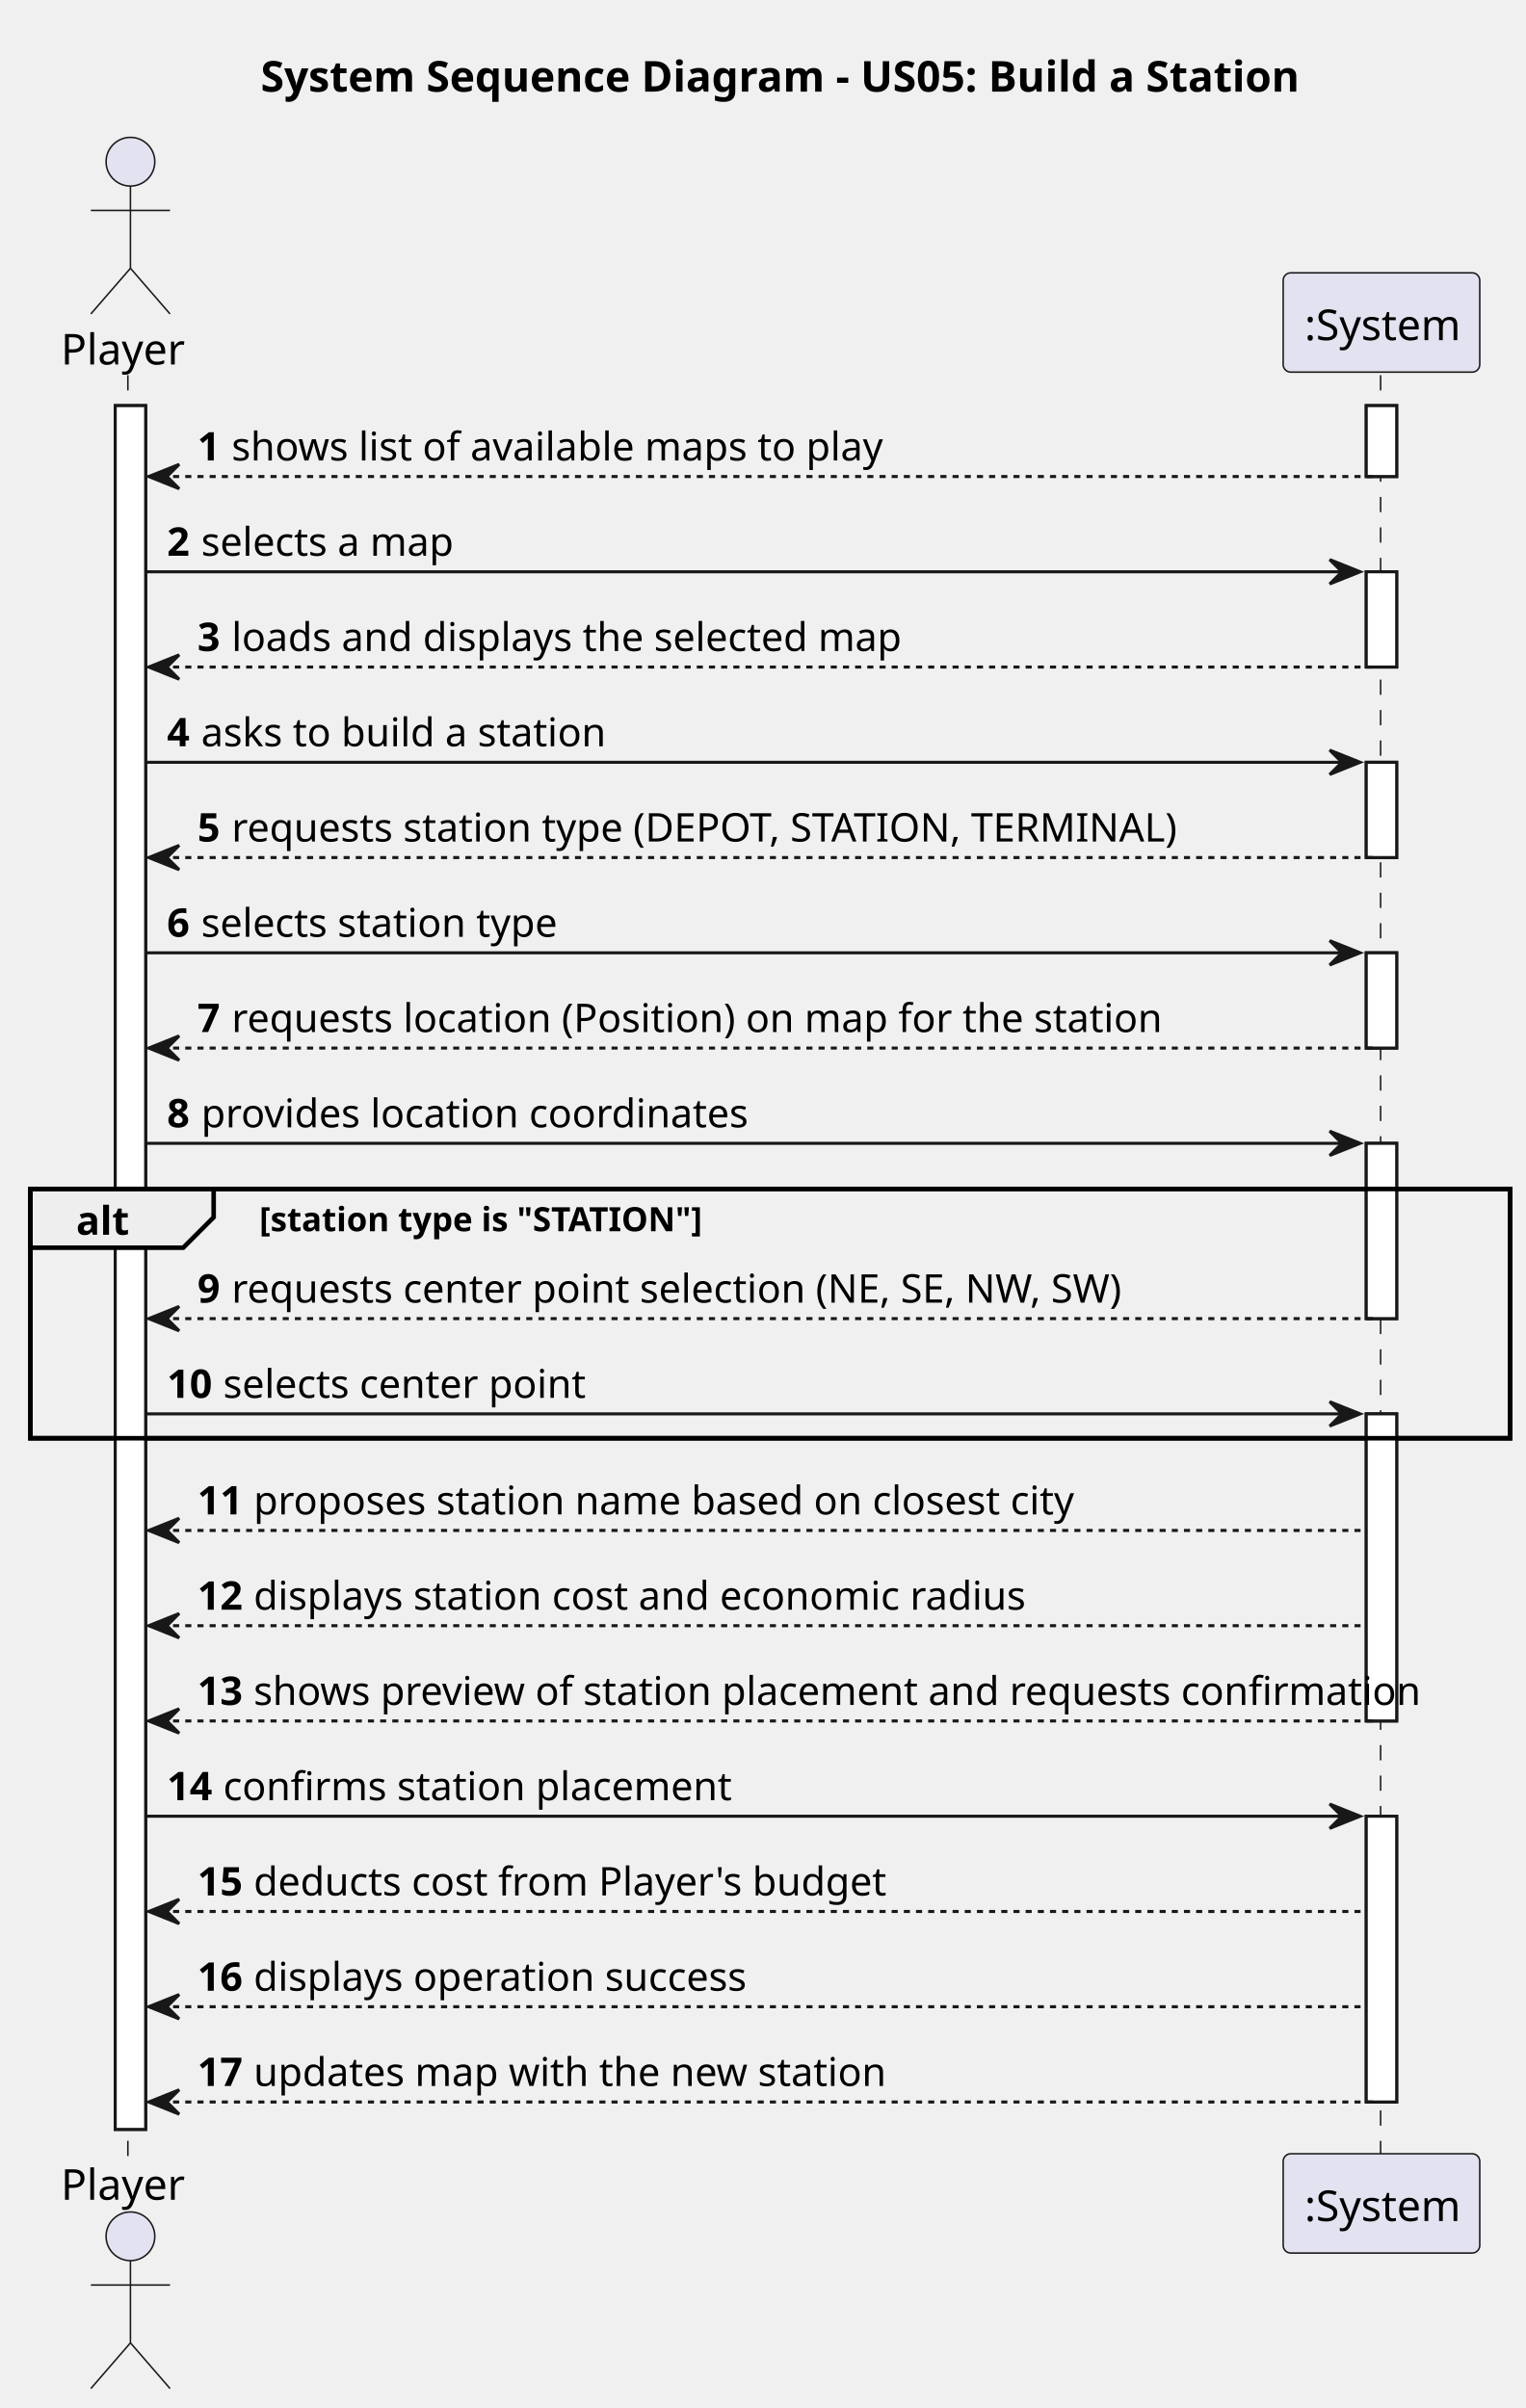
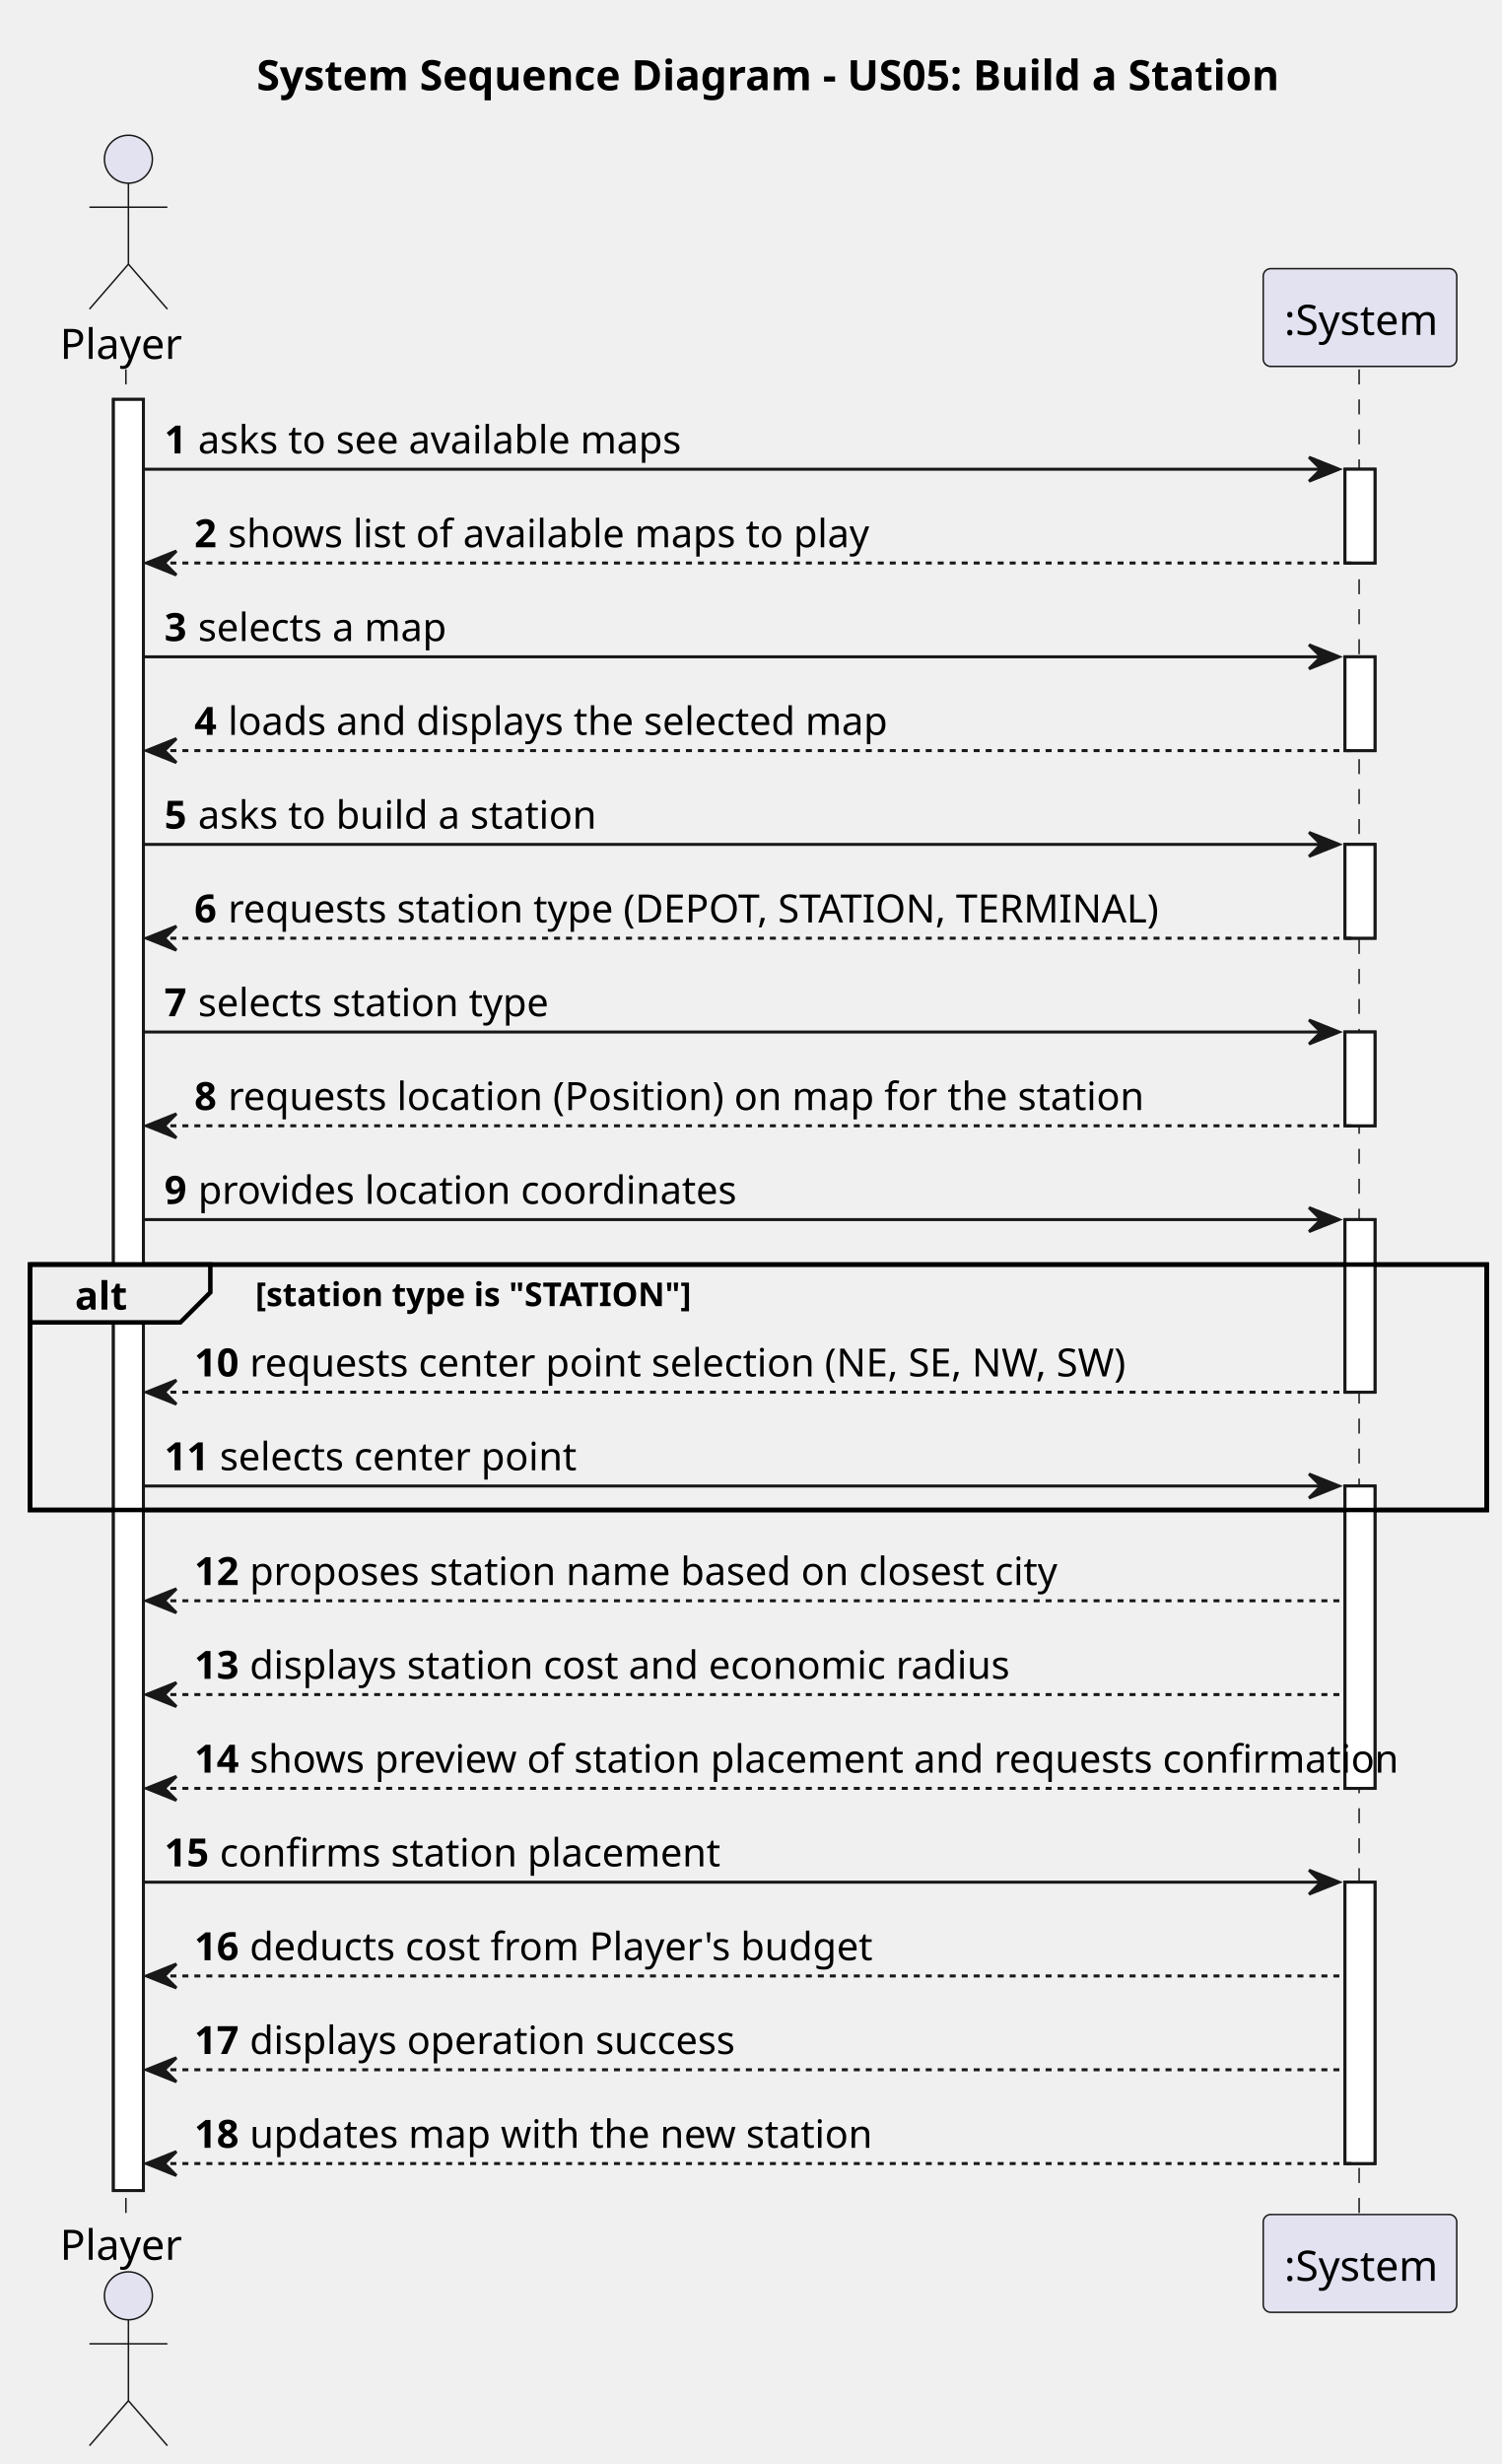
- <svg xmlns="http://www.w3.org/2000/svg" contentStyleType="text/css" height="791px" preserveAspectRatio="none" style="width:501px;height:791px;background:#FFFFFF;" version="1.1" viewBox="0 0 501 791" width="501px" zoomAndPan="magnify">
+ <svg xmlns="http://www.w3.org/2000/svg" contentStyleType="text/css" height="822px" preserveAspectRatio="none" style="width:501px;height:822px;background:#FFFFFF;" version="1.1" viewBox="0 0 501 822" width="501px" zoomAndPan="magnify">
  <defs />
  <g>
    <text fill="#000000" font-family="sans-serif" font-size="14" font-weight="bold" lengthAdjust="spacing" textLength="333.758" x="85.617" y="30.107">System Sequence Diagram - US05: Build a Station</text>
-     <rect fill="#FFFFFF" height="566.238" style="stroke:#181818;stroke-width:1.0;" width="10" x="37.841" y="133.242" />
-     <rect fill="#FFFFFF" height="23.291" style="stroke:#181818;stroke-width:1.0;" width="10" x="448.709" y="133.242" />
-     <rect fill="#FFFFFF" height="31.291" style="stroke:#181818;stroke-width:1.0;" width="10" x="448.709" y="187.824" />
-     <rect fill="#FFFFFF" height="31.291" style="stroke:#181818;stroke-width:1.0;" width="10" x="448.709" y="250.406" />
-     <rect fill="#FFFFFF" height="31.291" style="stroke:#181818;stroke-width:1.0;" width="10" x="448.709" y="312.988" />
-     <rect fill="#FFFFFF" height="57.582" style="stroke:#181818;stroke-width:1.0;" width="10" x="448.709" y="375.57" />
-     <rect fill="#FFFFFF" height="100.873" style="stroke:#181818;stroke-width:1.0;" width="10" x="448.709" y="464.443" />
-     <rect fill="#FFFFFF" height="93.873" style="stroke:#181818;stroke-width:1.0;" width="10" x="448.709" y="596.607" />
-     <rect fill="none" height="81.873" style="stroke:#000000;stroke-width:1.5;" width="485.992" x="10" y="390.57" />
-     <line style="stroke:#181818;stroke-width:0.5;stroke-dasharray:5.0,5.0;" x1="42" x2="42" y1="123.242" y2="708.481" />
-     <line style="stroke:#181818;stroke-width:0.5;stroke-dasharray:5.0,5.0;" x1="453.426" x2="453.426" y1="123.242" y2="708.481" />
+     <rect fill="#FFFFFF" height="597.529" style="stroke:#181818;stroke-width:1.0;" width="10" x="37.841" y="133.242" />
+     <rect fill="#FFFFFF" height="31.291" style="stroke:#181818;stroke-width:1.0;" width="10" x="448.709" y="156.533" />
+     <rect fill="#FFFFFF" height="31.291" style="stroke:#181818;stroke-width:1.0;" width="10" x="448.709" y="219.115" />
+     <rect fill="#FFFFFF" height="31.291" style="stroke:#181818;stroke-width:1.0;" width="10" x="448.709" y="281.697" />
+     <rect fill="#FFFFFF" height="31.291" style="stroke:#181818;stroke-width:1.0;" width="10" x="448.709" y="344.279" />
+     <rect fill="#FFFFFF" height="57.582" style="stroke:#181818;stroke-width:1.0;" width="10" x="448.709" y="406.861" />
+     <rect fill="#FFFFFF" height="100.873" style="stroke:#181818;stroke-width:1.0;" width="10" x="448.709" y="495.734" />
+     <rect fill="#FFFFFF" height="93.873" style="stroke:#181818;stroke-width:1.0;" width="10" x="448.709" y="627.898" />
+     <rect fill="none" height="81.873" style="stroke:#000000;stroke-width:1.5;" width="485.992" x="10" y="421.861" />
+     <line style="stroke:#181818;stroke-width:0.5;stroke-dasharray:5.0,5.0;" x1="42" x2="42" y1="123.242" y2="739.771" />
+     <line style="stroke:#181818;stroke-width:0.5;stroke-dasharray:5.0,5.0;" x1="453.426" x2="453.426" y1="123.242" y2="739.771" />
    <text fill="#000000" font-family="sans-serif" font-size="14" lengthAdjust="spacing" textLength="39.683" x="20" y="119.728">Player</text>
    <ellipse cx="42.841" cy="53.121" fill="#E2E2F0" rx="8" ry="8" style="stroke:#181818;stroke-width:0.5;" />
    <path d="M42.841,61.121 L42.841,88.121 M29.841,69.121 L55.841,69.121 M42.841,88.121 L29.841,103.121 M42.841,88.121 L55.841,103.121 " fill="none" style="stroke:#181818;stroke-width:0.5;" />
-     <text fill="#000000" font-family="sans-serif" font-size="14" lengthAdjust="spacing" textLength="39.683" x="20" y="722.588">Player</text>
-     <ellipse cx="42.841" cy="734.602" fill="#E2E2F0" rx="8" ry="8" style="stroke:#181818;stroke-width:0.5;" />
-     <path d="M42.841,742.602 L42.841,769.602 M29.841,750.602 L55.841,750.602 M42.841,769.602 L29.841,784.602 M42.841,769.602 L55.841,784.602 " fill="none" style="stroke:#181818;stroke-width:0.5;" />
+     <text fill="#000000" font-family="sans-serif" font-size="14" lengthAdjust="spacing" textLength="39.683" x="20" y="753.879">Player</text>
+     <ellipse cx="42.841" cy="765.893" fill="#E2E2F0" rx="8" ry="8" style="stroke:#181818;stroke-width:0.5;" />
+     <path d="M42.841,773.893 L42.841,800.893 M29.841,781.893 L55.841,781.893 M42.841,800.893 L29.841,815.893 M42.841,800.893 L55.841,815.893 " fill="none" style="stroke:#181818;stroke-width:0.5;" />
    <rect fill="#E2E2F0" height="32.621" rx="2.5" ry="2.5" style="stroke:#181818;stroke-width:0.5;" width="64.565" x="421.426" y="89.621" />
    <text fill="#000000" font-family="sans-serif" font-size="14" lengthAdjust="spacing" textLength="50.565" x="428.426" y="111.728">:System</text>
-     <rect fill="#E2E2F0" height="32.621" rx="2.5" ry="2.5" style="stroke:#181818;stroke-width:0.5;" width="64.565" x="421.426" y="707.481" />
-     <text fill="#000000" font-family="sans-serif" font-size="14" lengthAdjust="spacing" textLength="50.565" x="428.426" y="729.588">:System</text>
-     <rect fill="#FFFFFF" height="566.238" style="stroke:#181818;stroke-width:1.0;" width="10" x="37.841" y="133.242" />
-     <rect fill="#FFFFFF" height="23.291" style="stroke:#181818;stroke-width:1.0;" width="10" x="448.709" y="133.242" />
-     <rect fill="#FFFFFF" height="31.291" style="stroke:#181818;stroke-width:1.0;" width="10" x="448.709" y="187.824" />
-     <rect fill="#FFFFFF" height="31.291" style="stroke:#181818;stroke-width:1.0;" width="10" x="448.709" y="250.406" />
-     <rect fill="#FFFFFF" height="31.291" style="stroke:#181818;stroke-width:1.0;" width="10" x="448.709" y="312.988" />
-     <rect fill="#FFFFFF" height="57.582" style="stroke:#181818;stroke-width:1.0;" width="10" x="448.709" y="375.57" />
-     <rect fill="#FFFFFF" height="100.873" style="stroke:#181818;stroke-width:1.0;" width="10" x="448.709" y="464.443" />
-     <rect fill="#FFFFFF" height="93.873" style="stroke:#181818;stroke-width:1.0;" width="10" x="448.709" y="596.607" />
-     <polygon fill="#181818" points="58.841,152.533,48.841,156.533,58.841,160.533,54.841,156.533" style="stroke:#181818;stroke-width:1.0;" />
-     <line style="stroke:#181818;stroke-width:1.0;stroke-dasharray:2.0,2.0;" x1="52.841" x2="452.709" y1="156.533" y2="156.533" />
-     <text fill="#000000" font-family="sans-serif" font-size="13" font-weight="bold" lengthAdjust="spacing" textLength="7.23" x="64.841" y="151.27">1</text>
-     <text fill="#000000" font-family="sans-serif" font-size="13" lengthAdjust="spacing" textLength="203.042" x="76.071" y="151.27">shows list of available maps to play</text>
-     <polygon fill="#181818" points="436.709,183.824,446.709,187.824,436.709,191.824,440.709,187.824" style="stroke:#181818;stroke-width:1.0;" />
-     <line style="stroke:#181818;stroke-width:1.0;" x1="47.841" x2="442.709" y1="187.824" y2="187.824" />
-     <text fill="#000000" font-family="sans-serif" font-size="13" font-weight="bold" lengthAdjust="spacing" textLength="7.23" x="54.841" y="182.561">2</text>
-     <text fill="#000000" font-family="sans-serif" font-size="13" lengthAdjust="spacing" textLength="80.203" x="66.071" y="182.561">selects a map</text>
-     <polygon fill="#181818" points="58.841,215.115,48.841,219.115,58.841,223.115,54.841,219.115" style="stroke:#181818;stroke-width:1.0;" />
-     <line style="stroke:#181818;stroke-width:1.0;stroke-dasharray:2.0,2.0;" x1="52.841" x2="452.709" y1="219.115" y2="219.115" />
-     <text fill="#000000" font-family="sans-serif" font-size="13" font-weight="bold" lengthAdjust="spacing" textLength="7.23" x="64.841" y="213.852">3</text>
-     <text fill="#000000" font-family="sans-serif" font-size="13" lengthAdjust="spacing" textLength="209.574" x="76.071" y="213.852">loads and displays the selected map</text>
-     <polygon fill="#181818" points="436.709,246.406,446.709,250.406,436.709,254.406,440.709,250.406" style="stroke:#181818;stroke-width:1.0;" />
-     <line style="stroke:#181818;stroke-width:1.0;" x1="47.841" x2="442.709" y1="250.406" y2="250.406" />
-     <text fill="#000000" font-family="sans-serif" font-size="13" font-weight="bold" lengthAdjust="spacing" textLength="7.23" x="54.841" y="245.144">4</text>
-     <text fill="#000000" font-family="sans-serif" font-size="13" lengthAdjust="spacing" textLength="125.017" x="66.071" y="245.144">asks to build a station</text>
-     <polygon fill="#181818" points="58.841,277.697,48.841,281.697,58.841,285.697,54.841,281.697" style="stroke:#181818;stroke-width:1.0;" />
-     <line style="stroke:#181818;stroke-width:1.0;stroke-dasharray:2.0,2.0;" x1="52.841" x2="452.709" y1="281.697" y2="281.697" />
-     <text fill="#000000" font-family="sans-serif" font-size="13" font-weight="bold" lengthAdjust="spacing" textLength="7.23" x="64.841" y="276.435">5</text>
-     <text fill="#000000" font-family="sans-serif" font-size="13" lengthAdjust="spacing" textLength="313.523" x="76.071" y="276.435">requests station type (DEPOT, STATION, TERMINAL)</text>
-     <polygon fill="#181818" points="436.709,308.988,446.709,312.988,436.709,316.988,440.709,312.988" style="stroke:#181818;stroke-width:1.0;" />
-     <line style="stroke:#181818;stroke-width:1.0;" x1="47.841" x2="442.709" y1="312.988" y2="312.988" />
-     <text fill="#000000" font-family="sans-serif" font-size="13" font-weight="bold" lengthAdjust="spacing" textLength="7.23" x="54.841" y="307.726">6</text>
-     <text fill="#000000" font-family="sans-serif" font-size="13" lengthAdjust="spacing" textLength="110.557" x="66.071" y="307.726">selects station type</text>
-     <polygon fill="#181818" points="58.841,340.279,48.841,344.279,58.841,348.279,54.841,344.279" style="stroke:#181818;stroke-width:1.0;" />
-     <line style="stroke:#181818;stroke-width:1.0;stroke-dasharray:2.0,2.0;" x1="52.841" x2="452.709" y1="344.279" y2="344.279" />
-     <text fill="#000000" font-family="sans-serif" font-size="13" font-weight="bold" lengthAdjust="spacing" textLength="7.23" x="64.841" y="339.017">7</text>
-     <text fill="#000000" font-family="sans-serif" font-size="13" lengthAdjust="spacing" textLength="286.152" x="76.071" y="339.017">requests location (Position) on map for the station</text>
-     <polygon fill="#181818" points="436.709,371.57,446.709,375.57,436.709,379.57,440.709,375.57" style="stroke:#181818;stroke-width:1.0;" />
-     <line style="stroke:#181818;stroke-width:1.0;" x1="47.841" x2="442.709" y1="375.57" y2="375.57" />
-     <text fill="#000000" font-family="sans-serif" font-size="13" font-weight="bold" lengthAdjust="spacing" textLength="7.23" x="54.841" y="370.308">8</text>
-     <text fill="#000000" font-family="sans-serif" font-size="13" lengthAdjust="spacing" textLength="168.378" x="66.071" y="370.308">provides location coordinates</text>
-     <path d="M10,390.57 L70.171,390.57 L70.171,399.861 L60.171,409.861 L10,409.861 L10,390.57 " fill="#EEEEEE" style="stroke:#000000;stroke-width:1.5;" />
-     <rect fill="none" height="81.873" style="stroke:#000000;stroke-width:1.5;" width="485.992" x="10" y="390.57" />
-     <text fill="#000000" font-family="sans-serif" font-size="13" font-weight="bold" lengthAdjust="spacing" textLength="15.171" x="25" y="405.599">alt</text>
-     <text fill="#000000" font-family="sans-serif" font-size="11" font-weight="bold" lengthAdjust="spacing" textLength="143.048" x="85.171" y="404.44">[station type is "STATION"]</text>
-     <polygon fill="#181818" points="58.841,429.152,48.841,433.152,58.841,437.152,54.841,433.152" style="stroke:#181818;stroke-width:1.0;" />
-     <line style="stroke:#181818;stroke-width:1.0;stroke-dasharray:2.0,2.0;" x1="52.841" x2="452.709" y1="433.152" y2="433.152" />
-     <text fill="#000000" font-family="sans-serif" font-size="13" font-weight="bold" lengthAdjust="spacing" textLength="7.23" x="64.841" y="427.89">9</text>
-     <text fill="#000000" font-family="sans-serif" font-size="13" lengthAdjust="spacing" textLength="288.266" x="76.071" y="427.89">requests center point selection (NE, SE, NW, SW)</text>
-     <polygon fill="#181818" points="436.709,460.443,446.709,464.443,436.709,468.443,440.709,464.443" style="stroke:#181818;stroke-width:1.0;" />
-     <line style="stroke:#181818;stroke-width:1.0;" x1="47.841" x2="442.709" y1="464.443" y2="464.443" />
-     <text fill="#000000" font-family="sans-serif" font-size="13" font-weight="bold" lengthAdjust="spacing" textLength="14.46" x="54.841" y="459.181">10</text>
-     <text fill="#000000" font-family="sans-serif" font-size="13" lengthAdjust="spacing" textLength="112.004" x="73.301" y="459.181">selects center point</text>
-     <polygon fill="#181818" points="58.841,498.734,48.841,502.734,58.841,506.734,54.841,502.734" style="stroke:#181818;stroke-width:1.0;" />
-     <line style="stroke:#181818;stroke-width:1.0;stroke-dasharray:2.0,2.0;" x1="52.841" x2="447.709" y1="502.734" y2="502.734" />
-     <text fill="#000000" font-family="sans-serif" font-size="13" font-weight="bold" lengthAdjust="spacing" textLength="14.46" x="64.841" y="497.472">11</text>
-     <text fill="#000000" font-family="sans-serif" font-size="13" lengthAdjust="spacing" textLength="255.81" x="83.301" y="497.472">proposes station name based on closest city</text>
+     <rect fill="#E2E2F0" height="32.621" rx="2.5" ry="2.5" style="stroke:#181818;stroke-width:0.5;" width="64.565" x="421.426" y="738.771" />
+     <text fill="#000000" font-family="sans-serif" font-size="14" lengthAdjust="spacing" textLength="50.565" x="428.426" y="760.879">:System</text>
+     <rect fill="#FFFFFF" height="597.529" style="stroke:#181818;stroke-width:1.0;" width="10" x="37.841" y="133.242" />
+     <rect fill="#FFFFFF" height="31.291" style="stroke:#181818;stroke-width:1.0;" width="10" x="448.709" y="156.533" />
+     <rect fill="#FFFFFF" height="31.291" style="stroke:#181818;stroke-width:1.0;" width="10" x="448.709" y="219.115" />
+     <rect fill="#FFFFFF" height="31.291" style="stroke:#181818;stroke-width:1.0;" width="10" x="448.709" y="281.697" />
+     <rect fill="#FFFFFF" height="31.291" style="stroke:#181818;stroke-width:1.0;" width="10" x="448.709" y="344.279" />
+     <rect fill="#FFFFFF" height="57.582" style="stroke:#181818;stroke-width:1.0;" width="10" x="448.709" y="406.861" />
+     <rect fill="#FFFFFF" height="100.873" style="stroke:#181818;stroke-width:1.0;" width="10" x="448.709" y="495.734" />
+     <rect fill="#FFFFFF" height="93.873" style="stroke:#181818;stroke-width:1.0;" width="10" x="448.709" y="627.898" />
+     <polygon fill="#181818" points="436.709,152.533,446.709,156.533,436.709,160.533,440.709,156.533" style="stroke:#181818;stroke-width:1.0;" />
+     <line style="stroke:#181818;stroke-width:1.0;" x1="47.841" x2="442.709" y1="156.533" y2="156.533" />
+     <text fill="#000000" font-family="sans-serif" font-size="13" font-weight="bold" lengthAdjust="spacing" textLength="7.23" x="54.841" y="151.27">1</text>
+     <text fill="#000000" font-family="sans-serif" font-size="13" lengthAdjust="spacing" textLength="156.083" x="66.071" y="151.27">asks to see available maps</text>
+     <polygon fill="#181818" points="58.841,183.824,48.841,187.824,58.841,191.824,54.841,187.824" style="stroke:#181818;stroke-width:1.0;" />
+     <line style="stroke:#181818;stroke-width:1.0;stroke-dasharray:2.0,2.0;" x1="52.841" x2="452.709" y1="187.824" y2="187.824" />
+     <text fill="#000000" font-family="sans-serif" font-size="13" font-weight="bold" lengthAdjust="spacing" textLength="7.23" x="64.841" y="182.561">2</text>
+     <text fill="#000000" font-family="sans-serif" font-size="13" lengthAdjust="spacing" textLength="203.042" x="76.071" y="182.561">shows list of available maps to play</text>
+     <polygon fill="#181818" points="436.709,215.115,446.709,219.115,436.709,223.115,440.709,219.115" style="stroke:#181818;stroke-width:1.0;" />
+     <line style="stroke:#181818;stroke-width:1.0;" x1="47.841" x2="442.709" y1="219.115" y2="219.115" />
+     <text fill="#000000" font-family="sans-serif" font-size="13" font-weight="bold" lengthAdjust="spacing" textLength="7.23" x="54.841" y="213.852">3</text>
+     <text fill="#000000" font-family="sans-serif" font-size="13" lengthAdjust="spacing" textLength="80.203" x="66.071" y="213.852">selects a map</text>
+     <polygon fill="#181818" points="58.841,246.406,48.841,250.406,58.841,254.406,54.841,250.406" style="stroke:#181818;stroke-width:1.0;" />
+     <line style="stroke:#181818;stroke-width:1.0;stroke-dasharray:2.0,2.0;" x1="52.841" x2="452.709" y1="250.406" y2="250.406" />
+     <text fill="#000000" font-family="sans-serif" font-size="13" font-weight="bold" lengthAdjust="spacing" textLength="7.23" x="64.841" y="245.144">4</text>
+     <text fill="#000000" font-family="sans-serif" font-size="13" lengthAdjust="spacing" textLength="209.574" x="76.071" y="245.144">loads and displays the selected map</text>
+     <polygon fill="#181818" points="436.709,277.697,446.709,281.697,436.709,285.697,440.709,281.697" style="stroke:#181818;stroke-width:1.0;" />
+     <line style="stroke:#181818;stroke-width:1.0;" x1="47.841" x2="442.709" y1="281.697" y2="281.697" />
+     <text fill="#000000" font-family="sans-serif" font-size="13" font-weight="bold" lengthAdjust="spacing" textLength="7.23" x="54.841" y="276.435">5</text>
+     <text fill="#000000" font-family="sans-serif" font-size="13" lengthAdjust="spacing" textLength="125.017" x="66.071" y="276.435">asks to build a station</text>
+     <polygon fill="#181818" points="58.841,308.988,48.841,312.988,58.841,316.988,54.841,312.988" style="stroke:#181818;stroke-width:1.0;" />
+     <line style="stroke:#181818;stroke-width:1.0;stroke-dasharray:2.0,2.0;" x1="52.841" x2="452.709" y1="312.988" y2="312.988" />
+     <text fill="#000000" font-family="sans-serif" font-size="13" font-weight="bold" lengthAdjust="spacing" textLength="7.23" x="64.841" y="307.726">6</text>
+     <text fill="#000000" font-family="sans-serif" font-size="13" lengthAdjust="spacing" textLength="313.523" x="76.071" y="307.726">requests station type (DEPOT, STATION, TERMINAL)</text>
+     <polygon fill="#181818" points="436.709,340.279,446.709,344.279,436.709,348.279,440.709,344.279" style="stroke:#181818;stroke-width:1.0;" />
+     <line style="stroke:#181818;stroke-width:1.0;" x1="47.841" x2="442.709" y1="344.279" y2="344.279" />
+     <text fill="#000000" font-family="sans-serif" font-size="13" font-weight="bold" lengthAdjust="spacing" textLength="7.23" x="54.841" y="339.017">7</text>
+     <text fill="#000000" font-family="sans-serif" font-size="13" lengthAdjust="spacing" textLength="110.557" x="66.071" y="339.017">selects station type</text>
+     <polygon fill="#181818" points="58.841,371.57,48.841,375.57,58.841,379.57,54.841,375.57" style="stroke:#181818;stroke-width:1.0;" />
+     <line style="stroke:#181818;stroke-width:1.0;stroke-dasharray:2.0,2.0;" x1="52.841" x2="452.709" y1="375.57" y2="375.57" />
+     <text fill="#000000" font-family="sans-serif" font-size="13" font-weight="bold" lengthAdjust="spacing" textLength="7.23" x="64.841" y="370.308">8</text>
+     <text fill="#000000" font-family="sans-serif" font-size="13" lengthAdjust="spacing" textLength="286.152" x="76.071" y="370.308">requests location (Position) on map for the station</text>
+     <polygon fill="#181818" points="436.709,402.861,446.709,406.861,436.709,410.861,440.709,406.861" style="stroke:#181818;stroke-width:1.0;" />
+     <line style="stroke:#181818;stroke-width:1.0;" x1="47.841" x2="442.709" y1="406.861" y2="406.861" />
+     <text fill="#000000" font-family="sans-serif" font-size="13" font-weight="bold" lengthAdjust="spacing" textLength="7.23" x="54.841" y="401.599">9</text>
+     <text fill="#000000" font-family="sans-serif" font-size="13" lengthAdjust="spacing" textLength="168.378" x="66.071" y="401.599">provides location coordinates</text>
+     <path d="M10,421.861 L70.171,421.861 L70.171,431.152 L60.171,441.152 L10,441.152 L10,421.861 " fill="#EEEEEE" style="stroke:#000000;stroke-width:1.5;" />
+     <rect fill="none" height="81.873" style="stroke:#000000;stroke-width:1.5;" width="485.992" x="10" y="421.861" />
+     <text fill="#000000" font-family="sans-serif" font-size="13" font-weight="bold" lengthAdjust="spacing" textLength="15.171" x="25" y="436.89">alt</text>
+     <text fill="#000000" font-family="sans-serif" font-size="11" font-weight="bold" lengthAdjust="spacing" textLength="143.048" x="85.171" y="435.731">[station type is "STATION"]</text>
+     <polygon fill="#181818" points="58.841,460.443,48.841,464.443,58.841,468.443,54.841,464.443" style="stroke:#181818;stroke-width:1.0;" />
+     <line style="stroke:#181818;stroke-width:1.0;stroke-dasharray:2.0,2.0;" x1="52.841" x2="452.709" y1="464.443" y2="464.443" />
+     <text fill="#000000" font-family="sans-serif" font-size="13" font-weight="bold" lengthAdjust="spacing" textLength="14.46" x="64.841" y="459.181">10</text>
+     <text fill="#000000" font-family="sans-serif" font-size="13" lengthAdjust="spacing" textLength="288.266" x="83.301" y="459.181">requests center point selection (NE, SE, NW, SW)</text>
+     <polygon fill="#181818" points="436.709,491.734,446.709,495.734,436.709,499.734,440.709,495.734" style="stroke:#181818;stroke-width:1.0;" />
+     <line style="stroke:#181818;stroke-width:1.0;" x1="47.841" x2="442.709" y1="495.734" y2="495.734" />
+     <text fill="#000000" font-family="sans-serif" font-size="13" font-weight="bold" lengthAdjust="spacing" textLength="14.46" x="54.841" y="490.472">11</text>
+     <text fill="#000000" font-family="sans-serif" font-size="13" lengthAdjust="spacing" textLength="112.004" x="73.301" y="490.472">selects center point</text>
    <polygon fill="#181818" points="58.841,530.025,48.841,534.025,58.841,538.025,54.841,534.025" style="stroke:#181818;stroke-width:1.0;" />
    <line style="stroke:#181818;stroke-width:1.0;stroke-dasharray:2.0,2.0;" x1="52.841" x2="447.709" y1="534.025" y2="534.025" />
    <text fill="#000000" font-family="sans-serif" font-size="13" font-weight="bold" lengthAdjust="spacing" textLength="14.46" x="64.841" y="528.763">12</text>
-     <text fill="#000000" font-family="sans-serif" font-size="13" lengthAdjust="spacing" textLength="239.903" x="83.301" y="528.763">displays station cost and economic radius</text>
+     <text fill="#000000" font-family="sans-serif" font-size="13" lengthAdjust="spacing" textLength="255.81" x="83.301" y="528.763">proposes station name based on closest city</text>
    <polygon fill="#181818" points="58.841,561.316,48.841,565.316,58.841,569.316,54.841,565.316" style="stroke:#181818;stroke-width:1.0;" />
-     <line style="stroke:#181818;stroke-width:1.0;stroke-dasharray:2.0,2.0;" x1="52.841" x2="452.709" y1="565.316" y2="565.316" />
+     <line style="stroke:#181818;stroke-width:1.0;stroke-dasharray:2.0,2.0;" x1="52.841" x2="447.709" y1="565.316" y2="565.316" />
    <text fill="#000000" font-family="sans-serif" font-size="13" font-weight="bold" lengthAdjust="spacing" textLength="14.46" x="64.841" y="560.054">13</text>
-     <text fill="#000000" font-family="sans-serif" font-size="13" lengthAdjust="spacing" textLength="358.408" x="83.301" y="560.054">shows preview of station placement and requests confirmation</text>
-     <polygon fill="#181818" points="436.709,592.607,446.709,596.607,436.709,600.607,440.709,596.607" style="stroke:#181818;stroke-width:1.0;" />
-     <line style="stroke:#181818;stroke-width:1.0;" x1="47.841" x2="442.709" y1="596.607" y2="596.607" />
-     <text fill="#000000" font-family="sans-serif" font-size="13" font-weight="bold" lengthAdjust="spacing" textLength="14.46" x="54.841" y="591.345">14</text>
-     <text fill="#000000" font-family="sans-serif" font-size="13" lengthAdjust="spacing" textLength="154.623" x="73.301" y="591.345">confirms station placement</text>
-     <polygon fill="#181818" points="58.841,623.898,48.841,627.898,58.841,631.898,54.841,627.898" style="stroke:#181818;stroke-width:1.0;" />
-     <line style="stroke:#181818;stroke-width:1.0;stroke-dasharray:2.0,2.0;" x1="52.841" x2="447.709" y1="627.898" y2="627.898" />
-     <text fill="#000000" font-family="sans-serif" font-size="13" font-weight="bold" lengthAdjust="spacing" textLength="14.46" x="64.841" y="622.636">15</text>
-     <text fill="#000000" font-family="sans-serif" font-size="13" lengthAdjust="spacing" textLength="195.413" x="83.301" y="622.636">deducts cost from Player's budget</text>
+     <text fill="#000000" font-family="sans-serif" font-size="13" lengthAdjust="spacing" textLength="239.903" x="83.301" y="560.054">displays station cost and economic radius</text>
+     <polygon fill="#181818" points="58.841,592.607,48.841,596.607,58.841,600.607,54.841,596.607" style="stroke:#181818;stroke-width:1.0;" />
+     <line style="stroke:#181818;stroke-width:1.0;stroke-dasharray:2.0,2.0;" x1="52.841" x2="452.709" y1="596.607" y2="596.607" />
+     <text fill="#000000" font-family="sans-serif" font-size="13" font-weight="bold" lengthAdjust="spacing" textLength="14.46" x="64.841" y="591.345">14</text>
+     <text fill="#000000" font-family="sans-serif" font-size="13" lengthAdjust="spacing" textLength="358.408" x="83.301" y="591.345">shows preview of station placement and requests confirmation</text>
+     <polygon fill="#181818" points="436.709,623.898,446.709,627.898,436.709,631.898,440.709,627.898" style="stroke:#181818;stroke-width:1.0;" />
+     <line style="stroke:#181818;stroke-width:1.0;" x1="47.841" x2="442.709" y1="627.898" y2="627.898" />
+     <text fill="#000000" font-family="sans-serif" font-size="13" font-weight="bold" lengthAdjust="spacing" textLength="14.46" x="54.841" y="622.636">15</text>
+     <text fill="#000000" font-family="sans-serif" font-size="13" lengthAdjust="spacing" textLength="154.623" x="73.301" y="622.636">confirms station placement</text>
    <polygon fill="#181818" points="58.841,655.189,48.841,659.189,58.841,663.189,54.841,659.189" style="stroke:#181818;stroke-width:1.0;" />
    <line style="stroke:#181818;stroke-width:1.0;stroke-dasharray:2.0,2.0;" x1="52.841" x2="447.709" y1="659.189" y2="659.189" />
    <text fill="#000000" font-family="sans-serif" font-size="13" font-weight="bold" lengthAdjust="spacing" textLength="14.46" x="64.841" y="653.927">16</text>
-     <text fill="#000000" font-family="sans-serif" font-size="13" lengthAdjust="spacing" textLength="155.359" x="83.301" y="653.927">displays operation success</text>
+     <text fill="#000000" font-family="sans-serif" font-size="13" lengthAdjust="spacing" textLength="195.413" x="83.301" y="653.927">deducts cost from Player's budget</text>
    <polygon fill="#181818" points="58.841,686.481,48.841,690.481,58.841,694.481,54.841,690.481" style="stroke:#181818;stroke-width:1.0;" />
-     <line style="stroke:#181818;stroke-width:1.0;stroke-dasharray:2.0,2.0;" x1="52.841" x2="452.709" y1="690.481" y2="690.481" />
+     <line style="stroke:#181818;stroke-width:1.0;stroke-dasharray:2.0,2.0;" x1="52.841" x2="447.709" y1="690.481" y2="690.481" />
    <text fill="#000000" font-family="sans-serif" font-size="13" font-weight="bold" lengthAdjust="spacing" textLength="14.46" x="64.841" y="685.218">17</text>
-     <text fill="#000000" font-family="sans-serif" font-size="13" lengthAdjust="spacing" textLength="192.95" x="83.301" y="685.218">updates map with the new station</text>
+     <text fill="#000000" font-family="sans-serif" font-size="13" lengthAdjust="spacing" textLength="155.359" x="83.301" y="685.218">displays operation success</text>
+     <polygon fill="#181818" points="58.841,717.771,48.841,721.771,58.841,725.771,54.841,721.771" style="stroke:#181818;stroke-width:1.0;" />
+     <line style="stroke:#181818;stroke-width:1.0;stroke-dasharray:2.0,2.0;" x1="52.841" x2="452.709" y1="721.771" y2="721.771" />
+     <text fill="#000000" font-family="sans-serif" font-size="13" font-weight="bold" lengthAdjust="spacing" textLength="14.46" x="64.841" y="716.509">18</text>
+     <text fill="#000000" font-family="sans-serif" font-size="13" lengthAdjust="spacing" textLength="192.95" x="83.301" y="716.509">updates map with the new station</text>
  </g>
</svg>
